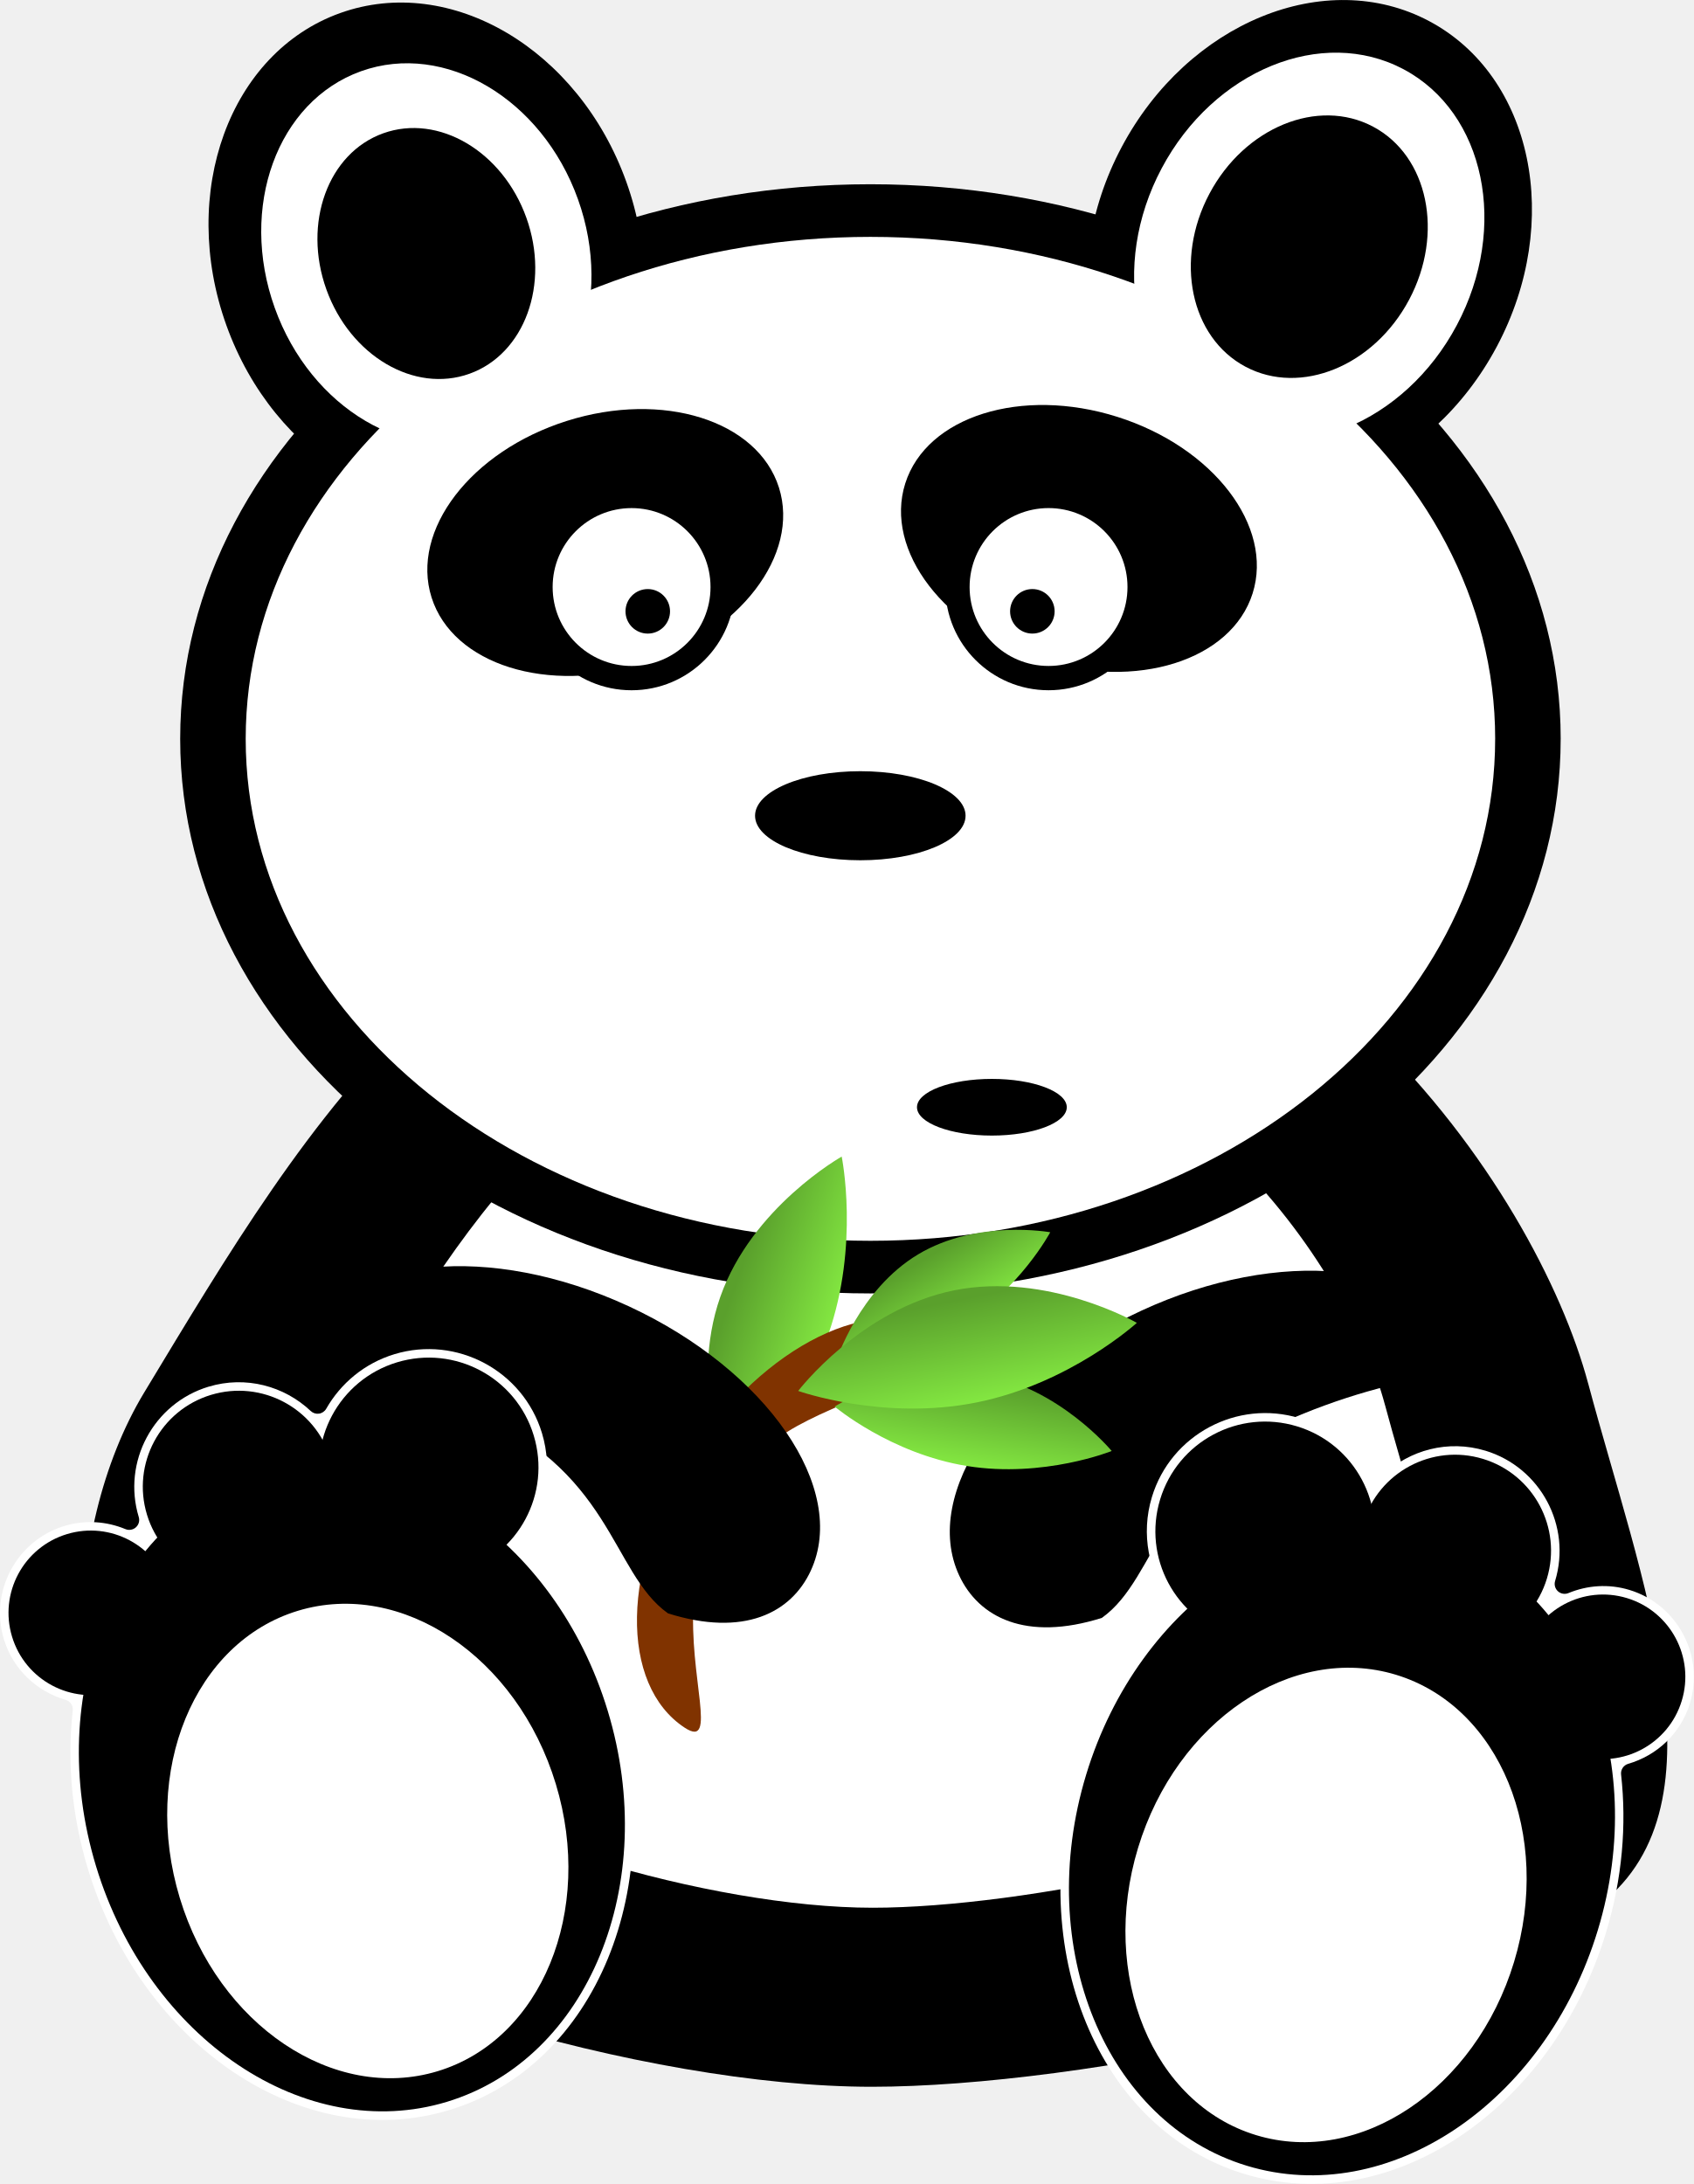
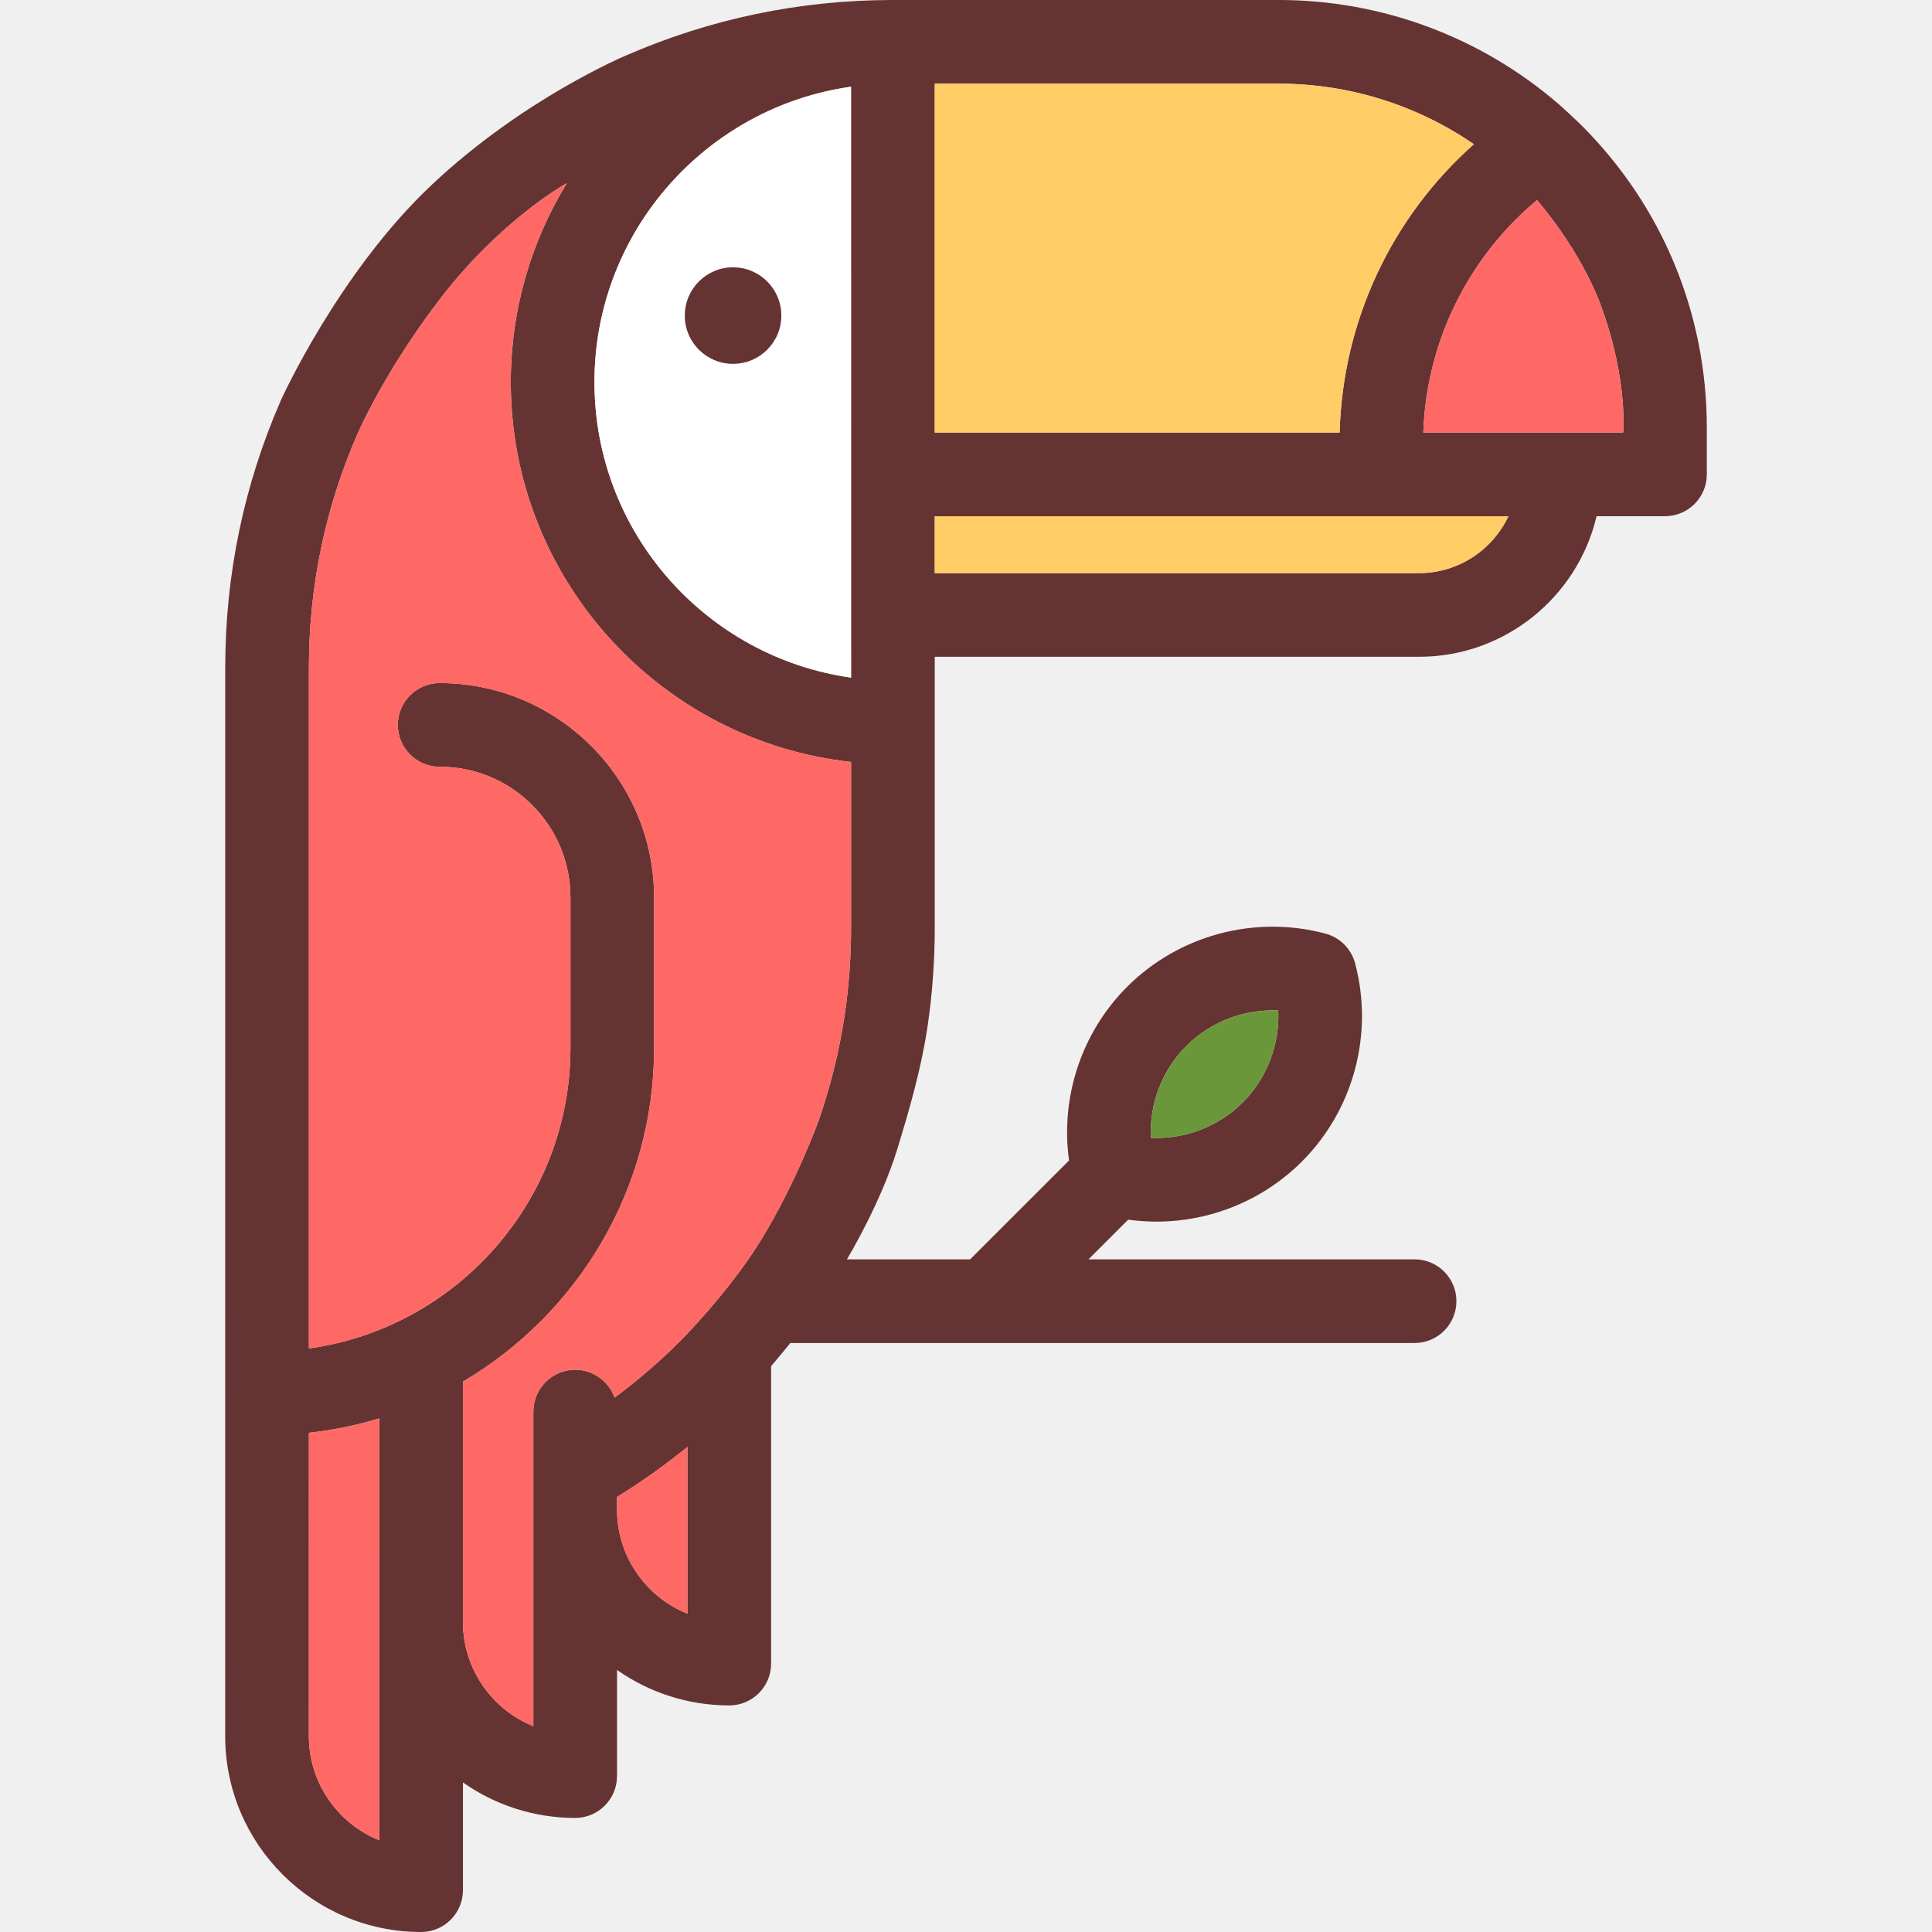
- <svg xmlns="http://www.w3.org/2000/svg" xmlns:xlink="http://www.w3.org/1999/xlink" id="svg2" viewBox="0 0 485.77 626.36" version="1.1">
-   <defs id="defs4">
-     <linearGradient id="linearGradient3673">
-       <stop id="stop3675" style="stop-color:#5aa02c" offset="0" />
-       <stop id="stop3677" style="stop-color:#83e741" offset="1" />
-     </linearGradient>
-     <linearGradient id="linearGradient3683" y2="1016.9" xlink:href="#linearGradient3673" gradientUnits="userSpaceOnUse" x2="823.33" gradientTransform="matrix(.41806 .067035 -.067035 .41806 -416.58 482.16)" y1="875.7" x1="823.33" />
-     <linearGradient id="linearGradient3687" y2="1016.9" xlink:href="#linearGradient3673" gradientUnits="userSpaceOnUse" x2="823.33" gradientTransform="matrix(.51096 -.10273 .10273 .51096 -659.4 483.27)" y1="875.7" x1="823.33" />
-     <linearGradient id="linearGradient3691" y2="1016.9" xlink:href="#linearGradient3673" gradientUnits="userSpaceOnUse" x2="823.33" gradientTransform="matrix(.32275 -.19369 .19369 .32275 -607.55 695.42)" y1="875.7" x1="823.33" />
-     <linearGradient id="linearGradient3695" y2="1016.9" xlink:href="#linearGradient3673" gradientUnits="userSpaceOnUse" x2="823.33" gradientTransform="matrix(.17316 -.49158 .49158 .17316 -880.15 1100.9)" y1="875.7" x1="823.33" />
-   </defs>
-   <g id="layer1" transform="translate(402.09 -849.58)">
-     <path id="path3652" style="fill:#000000" d="m53.379 1246.4c14.84 55.607 40.718 120.17 3.55 149.23-38.657 30.221-149.1 52.424-208.99 52.424-64.809 0-165.24-29.551-201.9-62.935-32.254-29.374-30.803-96.421-6.776-136.18 47.33-78.313 95.233-161.38 212.71-161.38s186.56 103.23 201.4 158.84z" />
-     <path id="path3655" style="fill:#ffffff" d="m-4.904 1252.5c10.613 39.767 29.119 85.94 2.539 106.72-27.645 21.612-106.62 37.49-149.46 37.49-46.347 0-118.17-21.133-144.39-45.007-23.066-21.007-22.028-68.955-4.846-97.385 33.848-56.005 68.105-115.41 152.12-115.41 84.012 0 133.42 73.824 144.03 113.59z" />
-     <path id="path2816" style="fill-rule:evenodd;fill:#000000" d="m485.71 255.22c0 216.18-211.71 391.43-472.86 391.43-261.14 0-472.85-175.25-472.85-391.43s211.71-391.43 472.86-391.43 472.86 175.25 472.86 391.43z" transform="matrix(.41862 0 0 .40634 -157.85 957.77)" />
-     <path id="path3590" style="fill:#000000" d="m-445.71 125.22c0 74.953-50.528 135.71-112.86 135.71-62.329 0-112.86-60.761-112.86-135.71 0-74.953 50.528-135.71 112.86-135.71 62.329 0 112.86 60.761 112.86 135.71z" transform="matrix(.50815 -.18222 .18222 .50815 -18.804 756.88)" />
-     <path id="path3592" style="fill:#000000" d="m-445.71 125.22c0 74.953-50.528 135.71-112.86 135.71-62.329 0-112.86-60.761-112.86-135.71 0-74.953 50.528-135.71 112.86-135.71 62.329 0 112.86 60.761 112.86 135.71z" transform="matrix(-.4767 -.25333 -.25333 .4767 -261.16 719.14)" />
-     <path id="path3599" style="fill-rule:evenodd;fill:#ffffff" d="m485.71 255.22c0 216.18-211.71 391.43-472.86 391.43-261.14 0-472.85-175.25-472.85-391.43s211.71-391.43 472.86-391.43 472.86 175.25 472.86 391.43z" transform="matrix(.37889 0 0 .36778 -157.34 967.61)" />
-     <path id="path3601" style="fill:#ffffff" d="m-445.71 125.22c0 74.953-50.528 135.71-112.86 135.71-62.329 0-112.86-60.761-112.86-135.71 0-74.953 50.528-135.71 112.86-135.71 62.329 0 112.86 60.761 112.86 135.71z" transform="matrix(-0.375 -.19929 -.19929 0.375 -211.13 762.06)" />
-     <path id="path3603" style="fill:#ffffff" d="m-445.71 125.22c0 74.953-50.528 135.71-112.86 135.71-62.329 0-112.86-60.761-112.86-135.71 0-74.953 50.528-135.71 112.86-135.71 62.329 0 112.86 60.761 112.86 135.71z" transform="matrix(.38521 -.13813 .13813 .38521 -81.953 796.9)" />
-     <path id="path3605" style="fill:#000000" d="m-445.71 125.22c0 74.953-50.528 135.71-112.86 135.71-62.329 0-112.86-60.761-112.86-135.71 0-74.953 50.528-135.71 112.86-135.71 62.329 0 112.86 60.761 112.86 135.71z" transform="matrix(.25408 -.091111 .091111 .25408 -149.31 839.58)" />
-     <path id="path3609" style="fill:#000000" d="m-445.71 125.22c0 74.953-50.528 135.71-112.86 135.71-62.329 0-112.86-60.761-112.86-135.71 0-74.953 50.528-135.71 112.86-135.71 62.329 0 112.86 60.761 112.86 135.71z" transform="matrix(-.25366 -.1348 -.1348 .25366 -151.42 813.27)" />
-     <g id="g3645" transform="matrix(.40635 0 0 .40635 -63.653 878.82)">
-       <path id="path3611" style="fill:#000000" d="m-228.57 325.22c0 49.706-57.563 90-128.57 90-71.008 0-128.57-40.294-128.57-90s57.563-90 128.57-90c71.008 0 128.57 40.294 128.57 90z" transform="matrix(-.95339 .30174 .30174 .95339 -844.34 108.64)" />
-       <g id="g3621" transform="translate(442.86 51.429)">
-         <path id="path3615" style="fill:#000000" d="m-757.14 290.93c0 40.238-32.619 72.857-72.857 72.857s-72.857-32.619-72.857-72.857 32.619-72.857 72.857-72.857 72.857 32.619 72.857 72.857z" />
-         <path id="path3617" style="fill:#ffffff" d="m-757.14 290.93c0 40.238-32.619 72.857-72.857 72.857s-72.857-32.619-72.857-72.857 32.619-72.857 72.857-72.857 72.857 32.619 72.857 72.857z" transform="matrix(.76471 0 0 .76471 -195.29 68.455)" />
-         <path id="path3619" style="fill:#000000" d="m-757.14 290.93c0 40.238-32.619 72.857-72.857 72.857s-72.857-32.619-72.857-72.857 32.619-72.857 72.857-72.857 72.857 32.619 72.857 72.857z" transform="matrix(.21569 0 0 .21569 -639.55 245.33)" />
-       </g>
-     </g>
-     <g id="g3638" transform="matrix(.40635 0 0 .40635 -63.653 883.46)">
-       <path id="path3613" style="fill:#000000" d="m-228.57 325.22c0 49.706-57.563 90-128.57 90-71.008 0-128.57-40.294-128.57-90s57.563-90 128.57-90c71.008 0 128.57 40.294 128.57 90z" transform="matrix(.95339 .30174 -.30174 .95339 367.2 94.351)" />
-       <g id="g3626" transform="matrix(-1 0 0 1 -922.86 40)">
-         <path id="path3628" style="fill:#000000" d="m-757.14 290.93c0 40.238-32.619 72.857-72.857 72.857s-72.857-32.619-72.857-72.857 32.619-72.857 72.857-72.857 72.857 32.619 72.857 72.857z" />
-         <path id="path3630" style="fill:#ffffff" d="m-757.14 290.93c0 40.238-32.619 72.857-72.857 72.857s-72.857-32.619-72.857-72.857 32.619-72.857 72.857-72.857 72.857 32.619 72.857 72.857z" transform="matrix(.76471 0 0 .76471 -195.29 68.455)" />
-         <path id="path3632" style="fill:#000000" d="m-757.14 290.93c0 40.238-32.619 72.857-72.857 72.857s-72.857-32.619-72.857-72.857 32.619-72.857 72.857-72.857 72.857 32.619 72.857 72.857z" transform="matrix(.21569 0 0 .21569 -639.55 245.33)" />
-       </g>
-     </g>
-     <path id="path3634" style="fill:#000000" d="m-85.714 515.22c0 20.513-35.817 37.143-80 37.143s-80-16.629-80-37.143c0-20.513 35.817-37.143 80-37.143s80 16.629 80 37.143z" transform="matrix(.37732 0 0 .34383 -92.843 906.38)" />
-     <path id="path3636" style="fill:#000000" d="m-85.714 515.22c0 20.513-35.817 37.143-80 37.143s-80-16.629-80-37.143c0-20.513 35.817-37.143 80-37.143s80 16.629 80 37.143z" transform="matrix(.26848 0 0 .2188 -73.148 1054.4)" />
-     <path id="path3657" style="fill:#000000" d="m-74.823 1225.5c-39.726 18.398-63.101 52.363-52.215 75.869 5.605 12.103 19.198 19.074 40.938 12.214 16.583-11.822 15.638-41.49 57.902-58.619 16.187-6.56 32.529-10.519 47.418-11.945-0.384-2.864-1.178-5.635-2.399-8.273-10.886-23.506-51.917-27.644-91.643-9.246z" />
-     <g id="g3714" transform="matrix(.40635 0 0 .40635 -68.297 878.82)">
-       <path id="path3693" style="fill:url(#linearGradient3695)" d="m-227.42 744.35s12.791 62.364-9.575 125.86c-22.366 63.494-71.419 104.07-71.419 104.07s-27.062-67.392-4.696-130.89c22.366-63.494 85.691-99.046 85.691-99.046z" />
-       <path id="path3664" style="fill:#803300" d="m-333.11 954.9c-50.79 77.537-50.931 162.51-5.051 192.56 23.623 15.474 2.57-36.366 6.286-88.784-9.961-50.062 9.457-78.17 59.794-115.8 29.736-22.23 102.42-42.551 127.58-61.783-3.897-4.717-8.425-8.808-13.574-12.181-45.88-30.053-124.25 8.45-175.04 85.987z" />
-       <path id="path3681" style="fill:url(#linearGradient3683)" d="m-36.85 952.13s-47.991 19.278-101.99 10.62c-53.998-8.658-93.555-41.975-93.555-41.975s49.937-31.415 103.93-22.757c53.998 8.659 91.609 54.112 91.609 54.112z" />
-       <path id="path3689" style="fill:url(#linearGradient3691)" d="m-80.239 797.75s-21.611 40.583-63.299 65.6c-41.688 25.018-87.666 24.996-87.666 24.996s15.988-49.953 57.675-74.971c41.688-25.018 93.289-15.626 93.289-15.626z" />
-       <path id="path3685" style="fill:url(#linearGradient3687)" d="m-19.118 861.68s-47.039 42.898-113.04 56.167c-65.997 13.269-125.96-8.115-125.96-8.115s44.057-57.732 110.05-71.002c65.997-13.269 128.94 22.949 128.94 22.949z" />
-     </g>
-     <path id="path3666" style="fill:#000000" d="m-221.8 1224.2c39.726 18.398 63.101 52.363 52.215 75.869-5.605 12.103-19.198 19.074-40.938 12.214-16.583-11.822-15.638-41.49-57.902-58.619-16.187-6.56-32.529-10.519-47.418-11.945 0.384-2.864 1.178-5.635 2.399-8.273 10.886-23.506 51.917-27.644 91.643-9.246z" />
-     <g id="g3748" transform="matrix(.38884 -.11798 .11798 .38884 -925.78 1165.4)">
-       <g id="g3758" transform="translate(399.42 127.93)">
-         <path id="path3756" style="fill:#ffffff" d="m916.12 481.81c-40.635 0-73.781 33.146-73.781 73.781a7.013 7.013 0 0 1 -11.43 5.41c-11.124-9.13-25.21-14.656-40.594-14.656-35.284 0-64.094 28.81-64.094 64.094 0 22.445 11.683 42.128 29.281 53.594a7.013 7.013 0 0 1 2.625 8.656c-14.158 32.898-22.219 70.238-22.219 109.88 0 130.26 86.495 237.12 194.75 237.12 108.25 0 194.72-106.87 194.72-237.12 0-45.98-10.837-88.887-29.5-125.31a7.013 7.013 0 0 1 2.062 -8.812c20.544-15.225 33.906-39.579 33.906-67.031 0-45.984-37.485-83.469-83.469-83.469-22.156 0-42.274 8.717-57.25 22.875a7.013 7.013 0 0 1 -10.906 -1.625c-12.722-22.307-36.669-37.375-64.094-37.375z" />
-         <path id="path3697" style="fill:#000000" d="m967.74 793.85c0 149.9-75.101 271.41-167.74 271.41-92.641 0-167.74-121.52-167.74-271.41 0-149.9 75.101-271.41 167.74-271.41 92.641 0 167.74 121.52 167.74 271.41z" transform="matrix(1.125 0 0 .85143 30.645 106.65)" />
-         <path id="path3699" style="fill:#ffffff" d="m967.74 793.85c0 149.9-75.101 271.41-167.74 271.41-92.641 0-167.74-121.52-167.74-271.41 0-149.9 75.101-271.41 167.74-271.41 92.641 0 167.74 121.52 167.74 271.41z" transform="matrix(.82662 0 0 .62561 269.35 324.63)" />
-         <path id="path3701" style="fill:#000000" d="m658.06 474.94c0 35.631-28.885 64.516-64.516 64.516s-64.516-28.885-64.516-64.516 28.885-64.516 64.516-64.516 64.516 28.885 64.516 64.516z" transform="matrix(.9 0 0 .9 256.13 182.98)" />
-         <path id="path3703" style="fill:#000000" d="m658.06 474.94c0 35.631-28.885 64.516-64.516 64.516s-64.516-28.885-64.516-64.516 28.885-64.516 64.516-64.516 64.516 28.885 64.516 64.516z" transform="matrix(1.05 0 0 1.05 292.9 56.898)" />
-         <path id="path3705" style="fill:#000000" d="m658.06 474.94c0 35.631-28.885 64.516-64.516 64.516s-64.516-28.885-64.516-64.516 28.885-64.516 64.516-64.516 64.516 28.885 64.516 64.516z" transform="matrix(1.2 0 0 1.2 336.13 11.463)" />
-       </g>
-       <g id="g3766" transform="matrix(-.83139 -.55568 -.55568 .83139 3194.2 1023.1)">
-         <path id="path3768" style="fill:#ffffff" d="m916.12 481.81c-40.635 0-73.781 33.146-73.781 73.781a7.013 7.013 0 0 1 -11.43 5.41c-11.124-9.13-25.21-14.656-40.594-14.656-35.284 0-64.094 28.81-64.094 64.094 0 22.445 11.683 42.128 29.281 53.594a7.013 7.013 0 0 1 2.625 8.656c-14.158 32.898-22.219 70.238-22.219 109.88 0 130.26 86.495 237.12 194.75 237.12 108.25 0 194.72-106.87 194.72-237.12 0-45.98-10.837-88.887-29.5-125.31a7.013 7.013 0 0 1 2.062 -8.812c20.544-15.225 33.906-39.579 33.906-67.031 0-45.984-37.485-83.469-83.469-83.469-22.156 0-42.274 8.717-57.25 22.875a7.013 7.013 0 0 1 -10.906 -1.625c-12.722-22.307-36.669-37.375-64.094-37.375z" />
-         <path id="path3770" style="fill:#000000" d="m967.74 793.85c0 149.9-75.101 271.41-167.74 271.41-92.641 0-167.74-121.52-167.74-271.41 0-149.9 75.101-271.41 167.74-271.41 92.641 0 167.74 121.52 167.74 271.41z" transform="matrix(1.125 0 0 .85143 30.645 106.65)" />
-         <path id="path3772" style="fill:#ffffff" d="m967.74 793.85c0 149.9-75.101 271.41-167.74 271.41-92.641 0-167.74-121.52-167.74-271.41 0-149.9 75.101-271.41 167.74-271.41 92.641 0 167.74 121.52 167.74 271.41z" transform="matrix(.82662 0 0 .62561 269.35 324.63)" />
-         <path id="path3774" style="fill:#000000" d="m658.06 474.94c0 35.631-28.885 64.516-64.516 64.516s-64.516-28.885-64.516-64.516 28.885-64.516 64.516-64.516 64.516 28.885 64.516 64.516z" transform="matrix(.9 0 0 .9 256.13 182.98)" />
-         <path id="path3776" style="fill:#000000" d="m658.06 474.94c0 35.631-28.885 64.516-64.516 64.516s-64.516-28.885-64.516-64.516 28.885-64.516 64.516-64.516 64.516 28.885 64.516 64.516z" transform="matrix(1.05 0 0 1.05 292.9 56.898)" />
-         <path id="path3778" style="fill:#000000" d="m658.06 474.94c0 35.631-28.885 64.516-64.516 64.516s-64.516-28.885-64.516-64.516 28.885-64.516 64.516-64.516 64.516 28.885 64.516 64.516z" transform="matrix(1.2 0 0 1.2 336.13 11.463)" />
-       </g>
-     </g>
+ <svg xmlns="http://www.w3.org/2000/svg" version="1.1" id="Layer_1" x="0px" y="0px" viewBox="0 0 511.446 511.446" style="enable-background:new 0 0 511.446 511.446;" xml:space="preserve">
+   <path style="fill:#663333;" d="M451.835,113.263v12.317c0,6.114-4.962,11.076-11.076,11.076H422.65  c-5.017,21.31-24.201,37.215-47.018,37.215H247.449v71.861c0,8.606-0.631,17.268-1.861,25.73c-0.011,0.089-0.022,0.177-0.044,0.255  c-1.639,11.087-4.763,21.897-8.03,32.541c-4.309,14.044-12.66,27.989-13.302,29.119h32.608l26.184-26.173  c-2.337-16.736,3.279-33.87,15.374-45.977c13.69-13.679,33.804-19.073,52.5-14.078c3.821,1.019,6.812,4.01,7.842,7.842  c4.995,18.707-0.399,38.821-14.078,52.5c-10.301,10.301-24.256,15.905-38.511,15.905c-2.481,0-4.984-0.177-7.476-0.521l-10.5,10.5  h86.315c6.114,0,11.076,4.962,11.076,11.076c0,6.125-4.962,11.076-11.076,11.076H209.215c-0.687,0.864-3.921,4.796-4.851,5.859  l-0.233,0.266v78.739c0,6.114-4.962,11.076-11.076,11.076c-11.054,0-21.288-3.489-29.717-9.392v28.1  c0,6.114-4.962,11.076-11.076,11.076c-11.043,0-21.288-3.489-29.706-9.392v28.51c0,6.114-4.962,11.076-11.076,11.076  c-28.609,0-51.869-23.271-51.869-51.869l0.011-282.826c0-24.578,4.951-48.391,14.731-70.776c0,0,15.23-33.837,40.062-57.163  c24.268-22.806,51.16-34.059,51.16-34.059C187.949,4.973,211.74,0.011,236.307,0h102.254c27.147,0,53.409,9.758,73.944,27.469  c1.063,0.897,5.173,4.718,6.147,5.704C440.05,54.549,451.835,82.993,451.835,113.263z M429.683,114.504  c0,0,1.318-13.712-5.704-33.106c-5.616-15.506-17.101-28.421-17.101-28.421c-18.275,15.263-29.274,37.537-30.094,61.527H429.683z   M399.313,136.656H247.449v15.063h128.183C386.088,151.719,395.137,145.55,399.313,136.656z M390.164,38.179  c-15.13-10.4-33.106-16.027-51.603-16.027h-91.111v92.352h107.183C355.429,85.008,368.377,57.507,390.164,38.179z M328.98,291.831  c6.468-6.468,9.813-15.362,9.392-24.334c-8.949-0.399-17.855,2.924-24.323,9.392c-6.468,6.468-9.802,15.362-9.392,24.323  C313.617,301.644,322.511,298.288,328.98,291.831z M225.297,245.733v-44.027c-50.595-5.527-90.081-48.502-90.081-100.548  c0-19.294,5.449-37.315,14.842-52.678c-0.532,0.288-17.478,9.824-33.228,30.226c-15.052,19.494-22.185,36.163-22.185,36.163  c-8.54,19.538-12.87,40.372-12.87,61.882v180.218c39.054-5.416,69.225-39.032,69.236-79.559v-39.807  c0-9.248-3.611-17.943-10.146-24.489c-6.535-6.535-15.23-10.135-24.478-10.135c-6.125,0-11.076-4.962-11.076-11.076  s4.951-11.076,11.076-11.076c31.301,0,56.776,25.464,56.776,56.776v39.807c-0.011,37.592-20.358,70.51-50.606,88.342v63.632  c0,12.472,7.72,23.171,18.63,27.579v-83.281c0-6.114,4.962-11.076,11.076-11.076c4.818,0,8.905,3.079,10.434,7.377  c6.114-4.541,11.907-9.525,17.312-14.93c0,0,12.926-12.87,21.554-26.97c9.116-14.897,15.052-31.146,15.052-31.146  c3.201-9.127,5.549-18.619,6.989-28.233c0.011-0.078,0.022-0.155,0.033-0.244C224.732,260.995,225.297,253.342,225.297,245.733z   M225.297,179.376l-0.011-156.416c-38.334,5.405-67.918,38.401-67.918,78.197C157.368,140.964,186.963,173.971,225.297,179.376z   M181.979,427.18v-44.138c-5.915,4.807-12.139,9.237-18.641,13.236v3.323C163.338,412.072,171.058,422.783,181.979,427.18z   M100.404,395.281v-19.793c-6.003,1.816-12.228,3.101-18.63,3.799l-0.011,80.29c0,12.472,7.72,23.171,18.63,27.579L100.404,395.281z  " />
+   <path style="fill:#FE6865;" d="M423.979,81.398c7.022,19.394,5.704,33.106,5.704,33.106h-52.899  c0.82-23.991,11.818-46.265,30.094-61.527C406.878,52.977,418.363,65.891,423.979,81.398z" />
+   <g>
+     <path style="fill:#FFCC66;" d="M247.449,136.656h151.863c-4.176,8.894-13.225,15.063-23.681,15.063H247.449V136.656z" />
+     <path style="fill:#FFCC66;" d="M338.561,22.152c18.497,0,36.473,5.627,51.603,16.027c-21.787,19.328-34.734,46.829-35.532,76.325   H247.449V22.152H338.561z" />
  </g>
+   <path style="fill:#6A973A;" d="M338.372,267.497c0.421,8.972-2.924,17.866-9.392,24.334c-6.468,6.457-15.362,9.813-24.323,9.381  c-0.41-8.961,2.924-17.855,9.392-24.323C320.518,270.421,329.423,267.098,338.372,267.497z" />
+   <path style="fill:#FE6865;" d="M225.297,201.705v44.027c0,7.609-0.565,15.263-1.661,22.728c-0.011,0.089-0.022,0.166-0.033,0.244  c-1.44,9.614-3.788,19.106-6.989,28.233c0,0-5.937,16.249-15.052,31.146c-8.628,14.1-21.554,26.97-21.554,26.97  c-5.405,5.405-11.198,10.389-17.312,14.93c-1.529-4.297-5.616-7.377-10.434-7.377c-6.114,0-11.076,4.962-11.076,11.076v83.281  c-10.91-4.408-18.63-15.108-18.63-27.579v-63.632c30.249-17.832,50.595-50.75,50.606-88.342v-39.807  c0-31.312-25.475-56.776-56.776-56.776c-6.125,0-11.076,4.962-11.076,11.076s4.951,11.076,11.076,11.076  c9.248,0,17.943,3.6,24.478,10.135c6.535,6.546,10.146,15.241,10.146,24.489v39.807c-0.011,40.527-30.182,74.143-69.236,79.559  V176.751c0-21.51,4.331-42.344,12.87-61.882c0,0,7.133-16.669,22.185-36.163c15.75-20.402,32.696-29.938,33.228-30.226  c-9.392,15.362-14.842,33.383-14.842,52.678C135.216,153.204,174.702,196.178,225.297,201.705z" />
+   <path style="fill:#FFFFFF;" d="M225.286,22.961l0.011,156.416c-38.334-5.405-67.929-38.412-67.929-78.219  C157.368,61.361,186.952,28.366,225.286,22.961z M206.834,83.546c0-7.066-5.726-12.782-12.782-12.782s-12.771,5.715-12.771,12.782  c0,7.055,5.715,12.771,12.771,12.771S206.834,90.602,206.834,83.546z" />
+   <path style="fill:#663333;" d="M194.052,70.765c7.055,0,12.782,5.715,12.782,12.782c0,7.055-5.726,12.771-12.782,12.771  s-12.771-5.715-12.771-12.771C181.281,76.48,186.996,70.765,194.052,70.765z" />
+   <g>
+     <path style="fill:#FE6865;" d="M181.979,383.042v44.138c-10.921-4.397-18.641-15.108-18.641-27.579v-3.323   C169.84,392.279,176.064,387.849,181.979,383.042z" />
+     <path style="fill:#FE6865;" d="M100.404,375.488v19.793l-0.011,91.876c-10.91-4.408-18.63-15.108-18.63-27.579l0.011-80.29   C88.176,378.589,94.401,377.305,100.404,375.488z" />
+   </g>
+   <g>
+ </g>
+   <g>
+ </g>
+   <g>
+ </g>
+   <g>
+ </g>
+   <g>
+ </g>
+   <g>
+ </g>
+   <g>
+ </g>
+   <g>
+ </g>
+   <g>
+ </g>
+   <g>
+ </g>
+   <g>
+ </g>
+   <g>
+ </g>
+   <g>
+ </g>
+   <g>
+ </g>
+   <g>
+ </g>
</svg>
